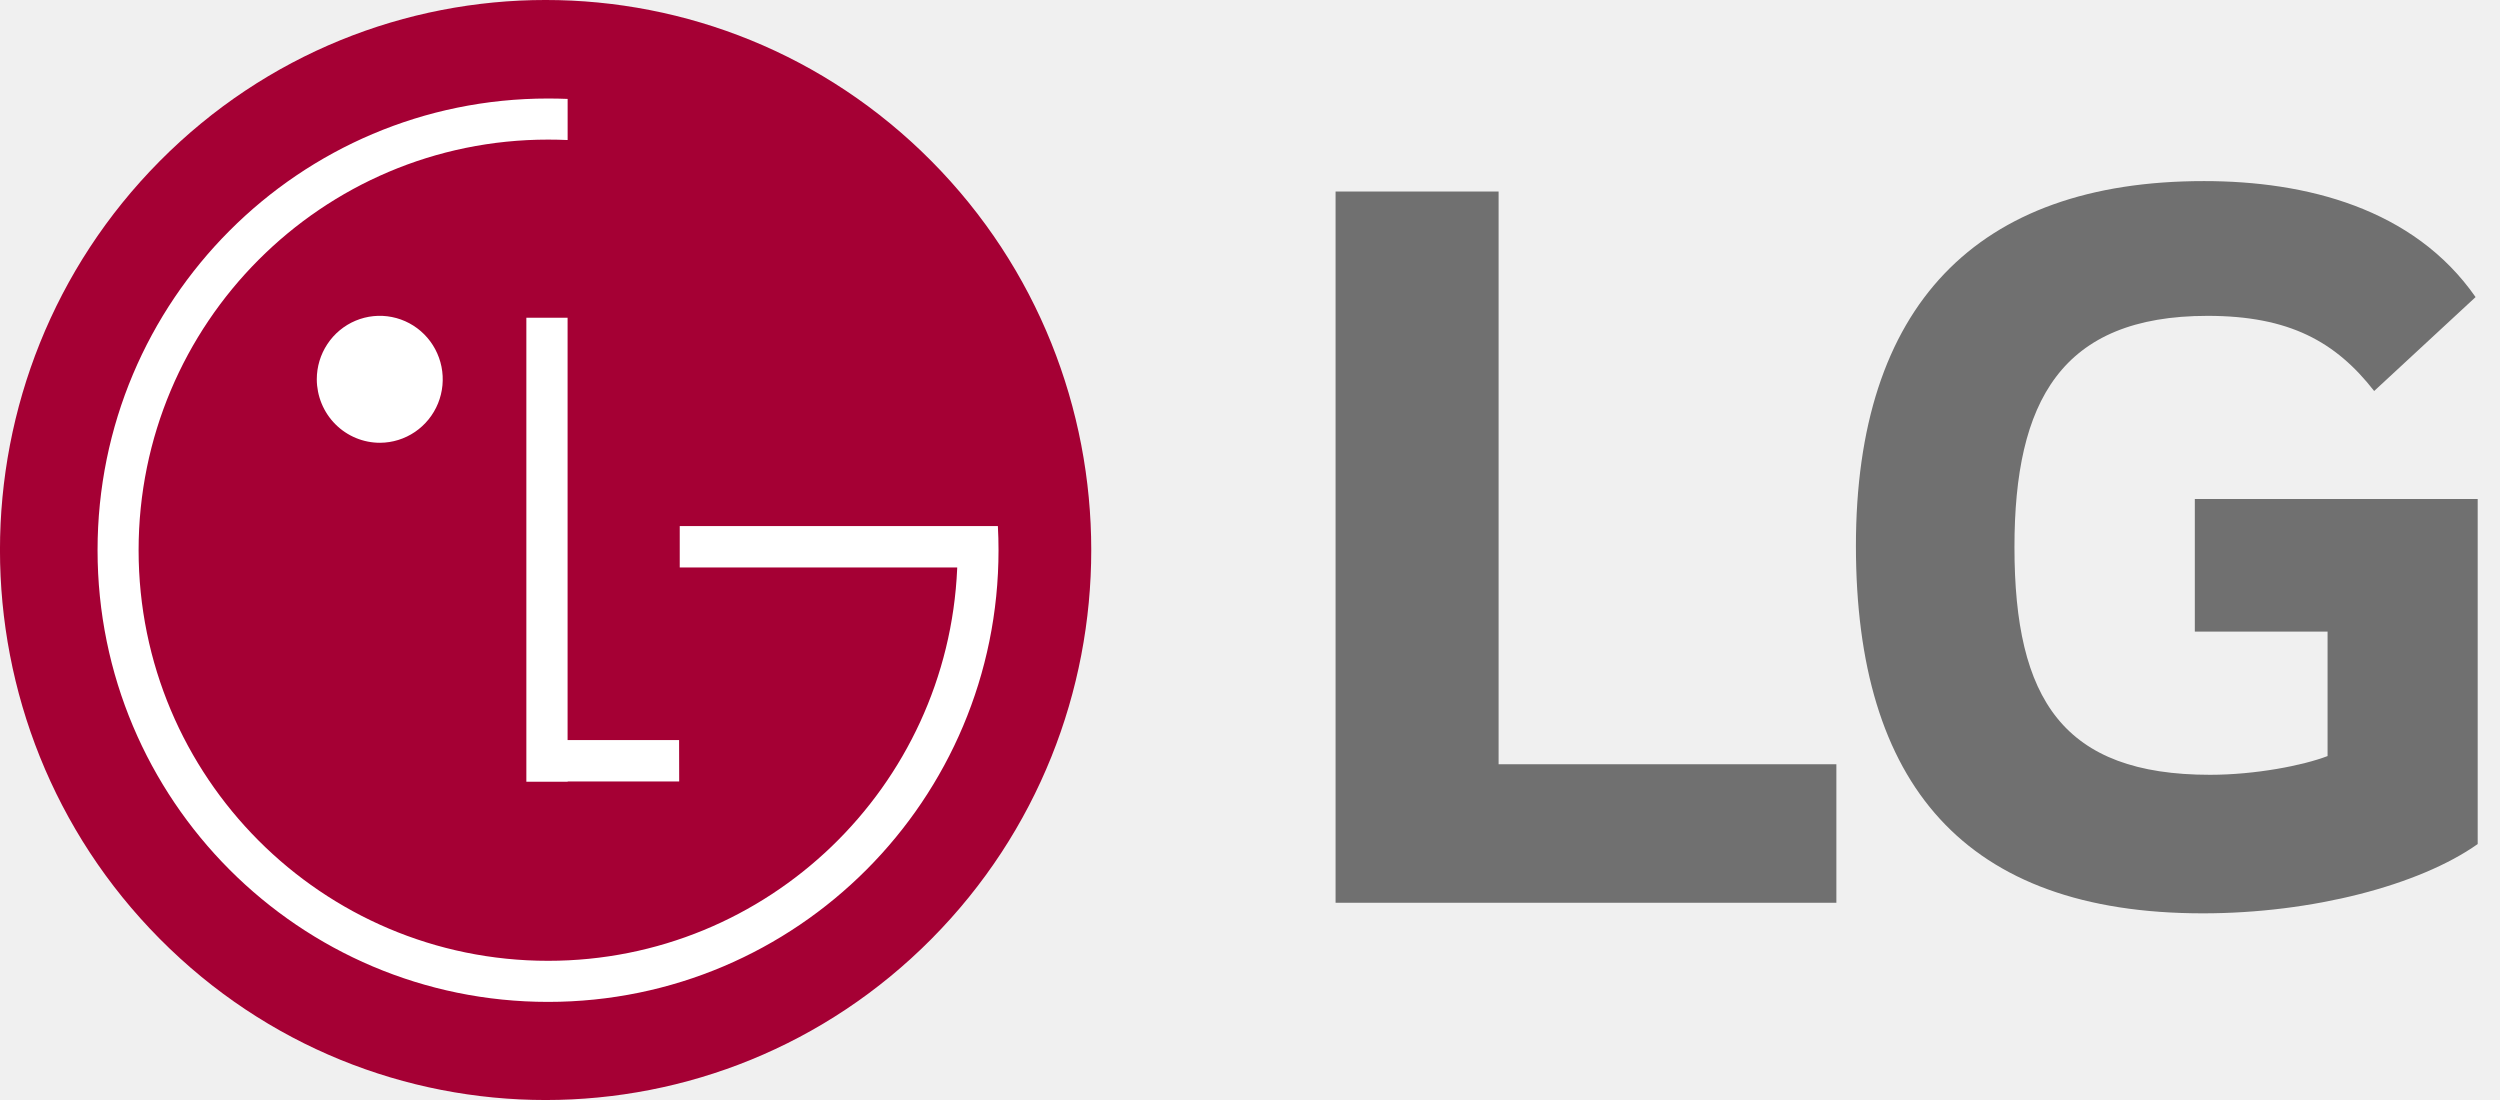
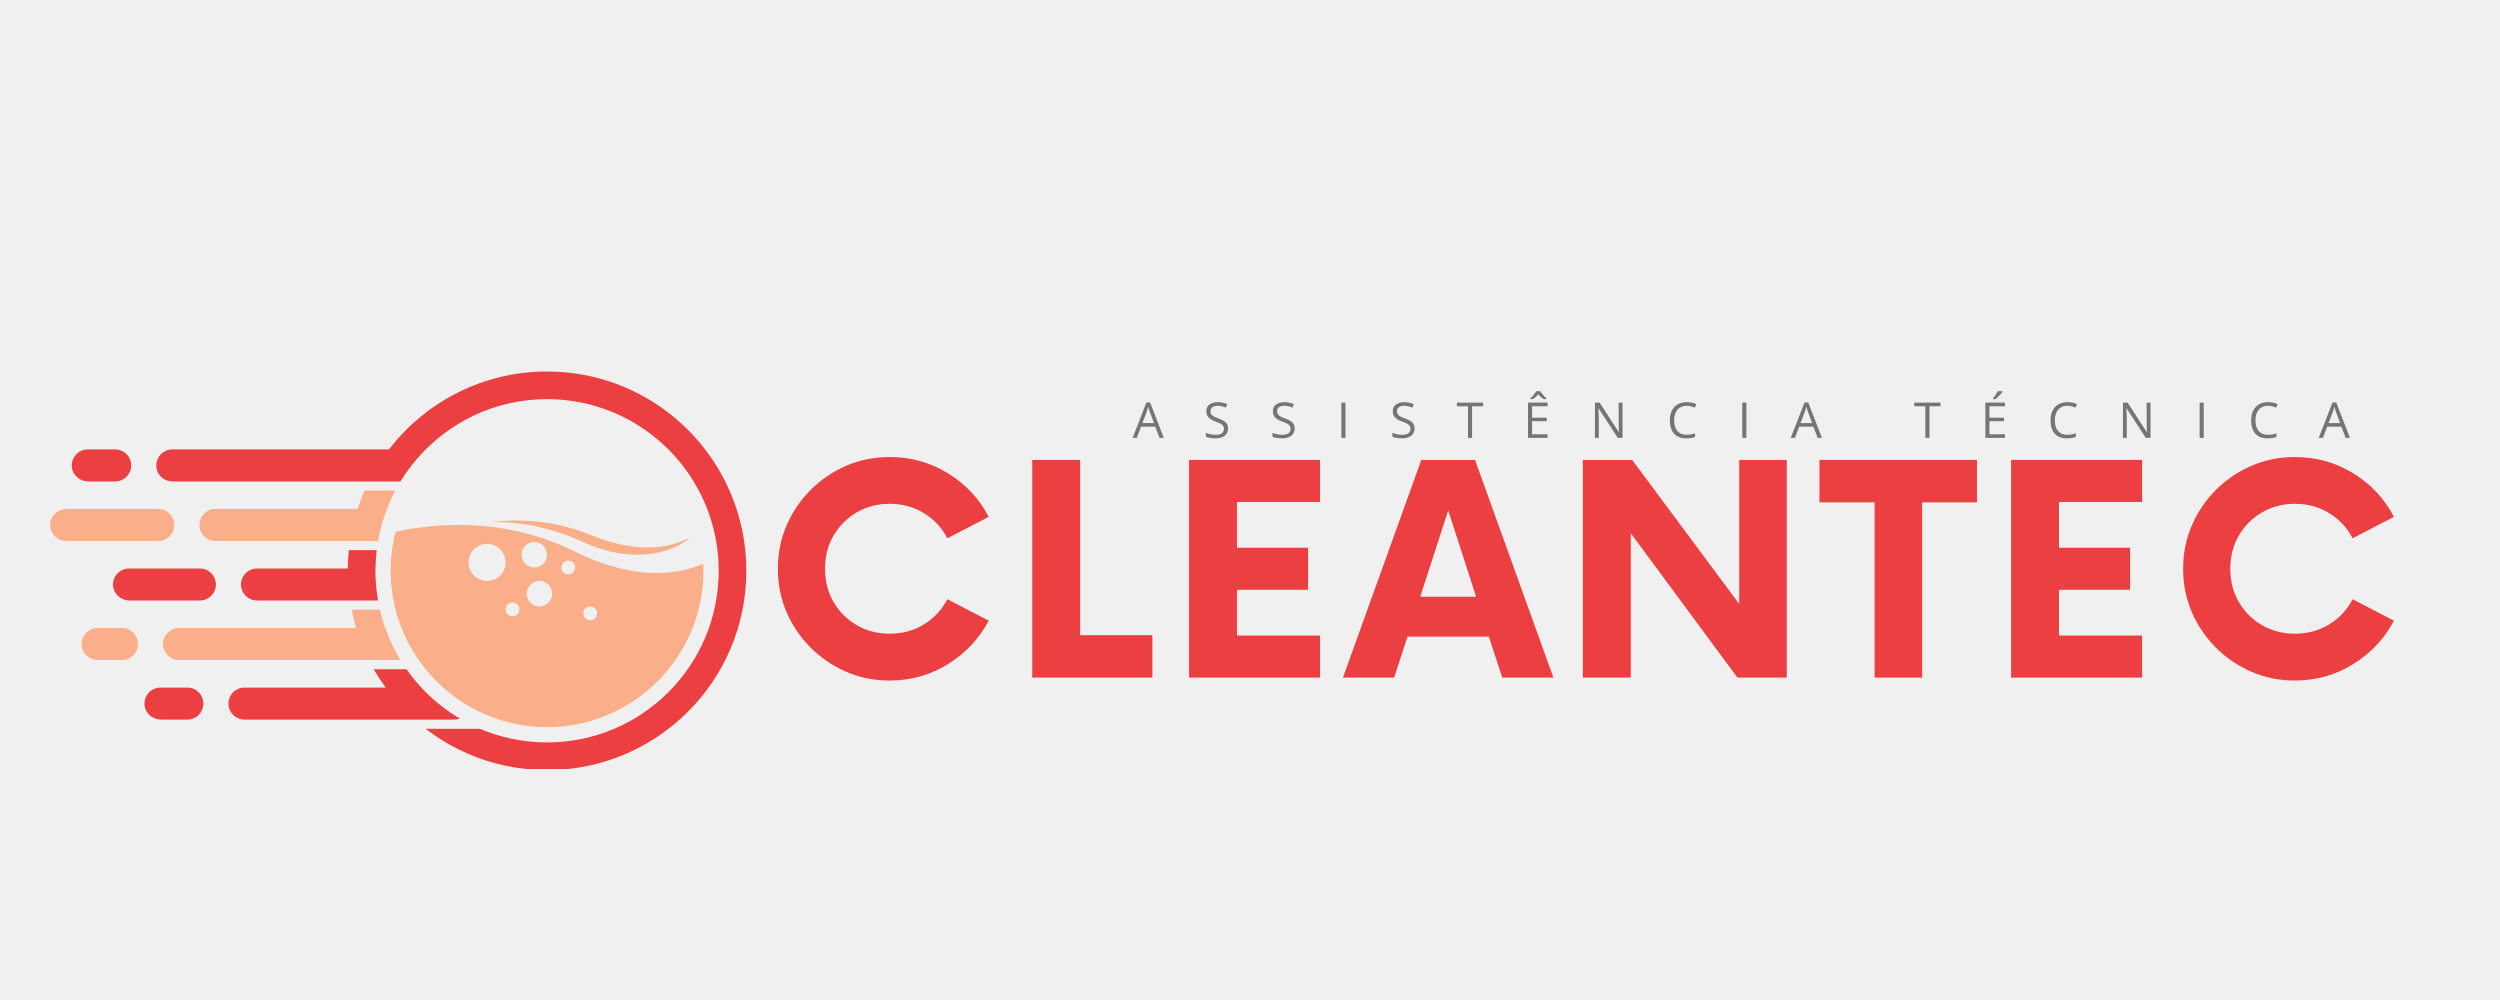
- <svg xmlns="http://www.w3.org/2000/svg" width="225" height="99" viewBox="0 0 225 99" fill="none">
-   <g clip-path="url(#clip0_415_130964)">
-     <path d="M134.874 68.783H165.274V81.249H120.202V17.237H134.874V68.783Z" fill="#707070" />
-     <path d="M197.534 56.845H209.482V68.046C207.288 68.889 202.987 69.732 198.905 69.732C185.694 69.732 181.301 62.971 181.301 49.241C181.301 36.137 185.483 28.427 198.682 28.427C206.039 28.427 210.213 30.753 213.675 35.19L222.802 26.738C217.227 18.726 207.5 16.298 198.365 16.298C177.83 16.29 167.033 27.581 167.033 49.131C167.033 70.575 176.79 82.201 198.256 82.201C208.113 82.201 217.748 79.672 222.992 75.965V44.908H197.534V56.845Z" fill="#707070" />
-     <path d="M83.831 84.504C103.008 65.174 103.007 33.831 83.829 14.499C64.651 -4.833 33.558 -4.834 14.38 14.497C-4.797 33.828 -4.796 65.171 14.383 84.502C33.561 103.835 64.654 103.835 83.831 84.504Z" fill="#A50034" />
-     <path d="M61.118 66.608H51.083V28.598H47.372V70.359H51.091V70.334H61.127L61.118 66.608Z" fill="white" />
-     <path d="M86.148 51.074H61.176V47.345H89.809C89.848 48.067 89.867 48.789 89.867 49.52C89.867 71.972 71.714 90.171 49.325 90.171C26.937 90.171 8.78 71.981 8.78 49.517C8.78 27.053 26.931 8.866 49.322 8.866C49.913 8.866 50.502 8.878 51.087 8.902V12.603C50.502 12.577 49.915 12.564 49.328 12.564C28.977 12.564 12.474 29.11 12.474 49.517C12.474 69.924 28.975 86.473 49.328 86.473C69.121 86.473 85.29 70.817 86.146 51.178L86.148 51.074Z" fill="white" />
-     <path d="M34.207 39.85C35.326 39.844 36.419 39.504 37.348 38.873C38.276 38.242 38.998 37.348 39.423 36.304C39.847 35.259 39.956 34.111 39.734 33.005C39.512 31.899 38.97 30.883 38.176 30.087C37.383 29.291 36.373 28.75 35.274 28.532C34.176 28.313 33.037 28.428 32.004 28.861C30.97 29.295 30.086 30.027 29.465 30.966C28.843 31.905 28.511 33.008 28.511 34.137C28.513 34.889 28.662 35.633 28.949 36.327C29.236 37.021 29.656 37.652 30.185 38.182C30.714 38.713 31.341 39.133 32.031 39.419C32.721 39.705 33.461 39.852 34.207 39.85Z" fill="white" />
-   </g>
+ <svg xmlns="http://www.w3.org/2000/svg" width="1000" zoomAndPan="magnify" viewBox="0 0 750 300" height="400" preserveAspectRatio="xMidYMid meet" version="1.0">
  <defs>
-     <clipPath id="clip0_415_130964">
-       <rect width="223" height="99" fill="white" />
+     <g />
+     <clipPath id="c8eee155e1">
+       <path d="M 46 111.453 L 223.902 111.453 L 223.902 230.703 L 46 230.703 Z M 46 111.453 " clip-rule="nonzero" />
    </clipPath>
  </defs>
+   <g fill="#ec3f41" fill-opacity="1">
+     <g transform="translate(229.335, 203.2839)">
+       <g>
+         <path d="M 37.547 0.875 C 32.91 0.875 28.578 0.004 24.547 -1.734 C 20.516 -3.484 16.957 -5.898 13.875 -8.984 C 10.789 -12.066 8.379 -15.617 6.641 -19.641 C 4.898 -23.672 4.031 -28.008 4.031 -32.656 C 4.031 -37.301 4.898 -41.633 6.641 -45.656 C 8.379 -49.688 10.789 -53.242 13.875 -56.328 C 16.957 -59.41 20.516 -61.82 24.547 -63.562 C 28.578 -65.301 32.91 -66.172 37.547 -66.172 C 44.004 -66.172 49.879 -64.52 55.172 -61.219 C 60.473 -57.926 64.504 -53.594 67.266 -48.219 L 54.859 -41.797 C 53.266 -44.922 50.941 -47.426 47.891 -49.312 C 44.848 -51.195 41.398 -52.141 37.547 -52.141 C 33.922 -52.141 30.641 -51.285 27.703 -49.578 C 24.766 -47.867 22.441 -45.547 20.734 -42.609 C 19.023 -39.672 18.172 -36.352 18.172 -32.656 C 18.172 -28.957 19.023 -25.633 20.734 -22.688 C 22.441 -19.75 24.766 -17.426 27.703 -15.719 C 30.641 -14.02 33.922 -13.172 37.547 -13.172 C 41.398 -13.172 44.848 -14.113 47.891 -16 C 50.941 -17.883 53.266 -20.391 54.859 -23.516 L 67.266 -17.094 C 64.504 -11.789 60.473 -7.469 55.172 -4.125 C 49.879 -0.789 44.004 0.875 37.547 0.875 Z M 37.547 0.875 " />
+       </g>
+     </g>
+   </g>
+   <g fill="#ec3f41" fill-opacity="1">
+     <g transform="translate(303.2582, 203.2839)">
+       <g>
+         <path d="M 20.797 -12.734 L 42.453 -12.734 L 42.453 0 L 6.422 0 L 6.422 -65.312 L 20.797 -65.312 Z M 20.797 -12.734 " />
+       </g>
+     </g>
+   </g>
+   <g fill="#ec3f41" fill-opacity="1">
+     <g transform="translate(349.7542, 203.2839)">
+       <g>
+         <path d="M 46.266 -52.688 L 21.328 -52.688 L 21.328 -38.969 L 42.672 -38.969 L 42.672 -26.344 L 21.328 -26.344 L 21.328 -12.625 L 46.266 -12.625 L 46.266 0 L 6.969 0 L 6.969 -65.312 L 46.266 -65.312 Z M 46.266 -52.688 " />
+       </g>
+     </g>
+   </g>
+   <g fill="#ec3f41" fill-opacity="1">
+     <g transform="translate(404.3042, 203.2839)">
+       <g>
+         <path d="M 46.375 0 L 42.344 -12.297 L 17.953 -12.297 L 13.938 0 L -1.422 0 L 22.094 -65.312 L 38.203 -65.312 L 61.719 0 Z M 21.766 -24.266 L 38.531 -24.266 L 30.156 -50.172 Z M 21.766 -24.266 " />
+       </g>
+     </g>
+   </g>
+   <g fill="#ec3f41" fill-opacity="1">
+     <g transform="translate(468.432, 203.2839)">
+       <g>
+         <path d="M 53.328 -65.312 L 67.594 -65.312 L 67.594 0 L 52.797 0 L 20.797 -43.328 L 20.797 0 L 6.422 0 L 6.422 -65.312 L 21.219 -65.312 L 53.328 -22.094 Z M 53.328 -65.312 " />
+       </g>
+     </g>
+   </g>
+   <g fill="#ec3f41" fill-opacity="1">
+     <g transform="translate(546.3822, 203.2839)">
+       <g>
+         <path d="M 46.703 -65.312 L 46.703 -52.578 L 30.266 -52.578 L 30.266 0 L 16 0 L 16 -52.578 L -0.547 -52.578 L -0.547 -65.312 Z M 46.703 -65.312 " />
+       </g>
+     </g>
+   </g>
+   <g fill="#ec3f41" fill-opacity="1">
+     <g transform="translate(596.361, 203.2839)">
+       <g>
+         <path d="M 46.266 -52.688 L 21.328 -52.688 L 21.328 -38.969 L 42.672 -38.969 L 42.672 -26.344 L 21.328 -26.344 L 21.328 -12.625 L 46.266 -12.625 L 46.266 0 L 6.969 0 L 6.969 -65.312 L 46.266 -65.312 Z M 46.266 -52.688 " />
+       </g>
+     </g>
+   </g>
+   <g fill="#ec3f41" fill-opacity="1">
+     <g transform="translate(650.911, 203.2839)">
+       <g>
+         <path d="M 37.547 0.875 C 32.91 0.875 28.578 0.004 24.547 -1.734 C 20.516 -3.484 16.957 -5.898 13.875 -8.984 C 10.789 -12.066 8.379 -15.617 6.641 -19.641 C 4.898 -23.672 4.031 -28.008 4.031 -32.656 C 4.031 -37.301 4.898 -41.633 6.641 -45.656 C 8.379 -49.688 10.789 -53.242 13.875 -56.328 C 16.957 -59.41 20.516 -61.82 24.547 -63.562 C 28.578 -65.301 32.91 -66.172 37.547 -66.172 C 44.004 -66.172 49.879 -64.52 55.172 -61.219 C 60.473 -57.926 64.504 -53.594 67.266 -48.219 L 54.859 -41.797 C 53.266 -44.922 50.941 -47.426 47.891 -49.312 C 44.848 -51.195 41.398 -52.141 37.547 -52.141 C 33.922 -52.141 30.641 -51.285 27.703 -49.578 C 24.766 -47.867 22.441 -45.547 20.734 -42.609 C 19.023 -39.672 18.172 -36.352 18.172 -32.656 C 18.172 -28.957 19.023 -25.633 20.734 -22.688 C 22.441 -19.75 24.766 -17.426 27.703 -15.719 C 30.641 -14.02 33.922 -13.172 37.547 -13.172 C 41.398 -13.172 44.848 -14.113 47.891 -16 C 50.941 -17.883 53.266 -20.391 54.859 -23.516 L 67.266 -17.094 C 64.504 -11.789 60.473 -7.469 55.172 -4.125 C 49.879 -0.789 44.004 0.875 37.547 0.875 Z M 37.547 0.875 " />
+       </g>
+     </g>
+   </g>
+   <g fill="#757575" fill-opacity="1">
+     <g transform="translate(339.7857, 131.3669)">
+       <g>
+         <path d="M 8.078 0 L 6.781 -3.359 L 2.531 -3.359 L 1.25 0 L 0 0 L 4.141 -10.625 L 5.25 -10.625 L 9.359 0 Z M 6.406 -4.453 L 5.172 -7.781 C 5.141 -7.863 5.094 -8.004 5.031 -8.203 C 4.969 -8.398 4.898 -8.602 4.828 -8.812 C 4.766 -9.031 4.711 -9.207 4.672 -9.344 C 4.617 -9.145 4.562 -8.945 4.5 -8.75 C 4.445 -8.551 4.395 -8.367 4.344 -8.203 C 4.289 -8.035 4.242 -7.895 4.203 -7.781 L 2.953 -4.453 Z M 6.406 -4.453 " />
+       </g>
+     </g>
+   </g>
+   <g fill="#757575" fill-opacity="1">
+     <g transform="translate(361.0079, 131.3669)">
+       <g>
+         <path d="M 7.406 -2.812 C 7.406 -2.188 7.25 -1.648 6.938 -1.203 C 6.633 -0.766 6.203 -0.43 5.641 -0.203 C 5.078 0.023 4.422 0.141 3.672 0.141 C 3.266 0.141 2.883 0.117 2.531 0.078 C 2.176 0.047 1.848 -0.004 1.547 -0.078 C 1.242 -0.148 0.984 -0.238 0.766 -0.344 L 0.766 -1.531 C 1.117 -1.375 1.555 -1.234 2.078 -1.109 C 2.598 -0.984 3.145 -0.922 3.719 -0.922 C 4.25 -0.922 4.695 -0.988 5.062 -1.125 C 5.426 -1.27 5.703 -1.473 5.891 -1.734 C 6.086 -2.004 6.188 -2.332 6.188 -2.719 C 6.188 -3.07 6.102 -3.367 5.938 -3.609 C 5.781 -3.859 5.516 -4.082 5.141 -4.281 C 4.773 -4.477 4.273 -4.691 3.641 -4.922 C 3.191 -5.086 2.797 -5.266 2.453 -5.453 C 2.117 -5.641 1.832 -5.852 1.594 -6.094 C 1.363 -6.332 1.188 -6.609 1.062 -6.922 C 0.945 -7.242 0.891 -7.613 0.891 -8.031 C 0.891 -8.594 1.031 -9.07 1.312 -9.469 C 1.602 -9.875 2.004 -10.18 2.516 -10.391 C 3.023 -10.609 3.613 -10.719 4.281 -10.719 C 4.844 -10.719 5.363 -10.664 5.844 -10.562 C 6.32 -10.457 6.758 -10.316 7.156 -10.141 L 6.781 -9.078 C 6.395 -9.242 5.988 -9.379 5.562 -9.484 C 5.133 -9.586 4.695 -9.641 4.25 -9.641 C 3.789 -9.641 3.406 -9.57 3.094 -9.438 C 2.781 -9.312 2.539 -9.125 2.375 -8.875 C 2.219 -8.633 2.141 -8.348 2.141 -8.016 C 2.141 -7.648 2.219 -7.344 2.375 -7.094 C 2.531 -6.844 2.781 -6.625 3.125 -6.438 C 3.469 -6.25 3.926 -6.051 4.5 -5.844 C 5.125 -5.613 5.648 -5.375 6.078 -5.125 C 6.516 -4.875 6.844 -4.566 7.062 -4.203 C 7.289 -3.836 7.406 -3.375 7.406 -2.812 Z M 7.406 -2.812 " />
+       </g>
+     </g>
+   </g>
+   <g fill="#757575" fill-opacity="1">
+     <g transform="translate(380.986, 131.3669)">
+       <g>
+         <path d="M 7.406 -2.812 C 7.406 -2.188 7.25 -1.648 6.938 -1.203 C 6.633 -0.766 6.203 -0.43 5.641 -0.203 C 5.078 0.023 4.422 0.141 3.672 0.141 C 3.266 0.141 2.883 0.117 2.531 0.078 C 2.176 0.047 1.848 -0.004 1.547 -0.078 C 1.242 -0.148 0.984 -0.238 0.766 -0.344 L 0.766 -1.531 C 1.117 -1.375 1.555 -1.234 2.078 -1.109 C 2.598 -0.984 3.145 -0.922 3.719 -0.922 C 4.25 -0.922 4.695 -0.988 5.062 -1.125 C 5.426 -1.27 5.703 -1.473 5.891 -1.734 C 6.086 -2.004 6.188 -2.332 6.188 -2.719 C 6.188 -3.07 6.102 -3.367 5.938 -3.609 C 5.781 -3.859 5.516 -4.082 5.141 -4.281 C 4.773 -4.477 4.273 -4.691 3.641 -4.922 C 3.191 -5.086 2.797 -5.266 2.453 -5.453 C 2.117 -5.641 1.832 -5.852 1.594 -6.094 C 1.363 -6.332 1.188 -6.609 1.062 -6.922 C 0.945 -7.242 0.891 -7.613 0.891 -8.031 C 0.891 -8.594 1.031 -9.07 1.312 -9.469 C 1.602 -9.875 2.004 -10.18 2.516 -10.391 C 3.023 -10.609 3.613 -10.719 4.281 -10.719 C 4.844 -10.719 5.363 -10.664 5.844 -10.562 C 6.32 -10.457 6.758 -10.316 7.156 -10.141 L 6.781 -9.078 C 6.395 -9.242 5.988 -9.379 5.562 -9.484 C 5.133 -9.586 4.695 -9.641 4.25 -9.641 C 3.789 -9.641 3.406 -9.57 3.094 -9.438 C 2.781 -9.312 2.539 -9.125 2.375 -8.875 C 2.219 -8.633 2.141 -8.348 2.141 -8.016 C 2.141 -7.648 2.219 -7.344 2.375 -7.094 C 2.531 -6.844 2.781 -6.625 3.125 -6.438 C 3.469 -6.25 3.926 -6.051 4.5 -5.844 C 5.125 -5.613 5.648 -5.375 6.078 -5.125 C 6.516 -4.875 6.844 -4.566 7.062 -4.203 C 7.289 -3.836 7.406 -3.375 7.406 -2.812 Z M 7.406 -2.812 " />
+       </g>
+     </g>
+   </g>
+   <g fill="#757575" fill-opacity="1">
+     <g transform="translate(400.9642, 131.3669)">
+       <g>
+         <path d="M 1.453 0 L 1.453 -10.578 L 2.672 -10.578 L 2.672 0 Z M 1.453 0 " />
+       </g>
+     </g>
+   </g>
+   <g fill="#757575" fill-opacity="1">
+     <g transform="translate(416.9571, 131.3669)">
+       <g>
+         <path d="M 7.406 -2.812 C 7.406 -2.188 7.25 -1.648 6.938 -1.203 C 6.633 -0.766 6.203 -0.43 5.641 -0.203 C 5.078 0.023 4.422 0.141 3.672 0.141 C 3.266 0.141 2.883 0.117 2.531 0.078 C 2.176 0.047 1.848 -0.004 1.547 -0.078 C 1.242 -0.148 0.984 -0.238 0.766 -0.344 L 0.766 -1.531 C 1.117 -1.375 1.555 -1.234 2.078 -1.109 C 2.598 -0.984 3.145 -0.922 3.719 -0.922 C 4.25 -0.922 4.695 -0.988 5.062 -1.125 C 5.426 -1.27 5.703 -1.473 5.891 -1.734 C 6.086 -2.004 6.188 -2.332 6.188 -2.719 C 6.188 -3.07 6.102 -3.367 5.938 -3.609 C 5.781 -3.859 5.516 -4.082 5.141 -4.281 C 4.773 -4.477 4.273 -4.691 3.641 -4.922 C 3.191 -5.086 2.797 -5.266 2.453 -5.453 C 2.117 -5.641 1.832 -5.852 1.594 -6.094 C 1.363 -6.332 1.188 -6.609 1.062 -6.922 C 0.945 -7.242 0.891 -7.613 0.891 -8.031 C 0.891 -8.594 1.031 -9.07 1.312 -9.469 C 1.602 -9.875 2.004 -10.18 2.516 -10.391 C 3.023 -10.609 3.613 -10.719 4.281 -10.719 C 4.844 -10.719 5.363 -10.664 5.844 -10.562 C 6.32 -10.457 6.758 -10.316 7.156 -10.141 L 6.781 -9.078 C 6.395 -9.242 5.988 -9.379 5.562 -9.484 C 5.133 -9.586 4.695 -9.641 4.25 -9.641 C 3.789 -9.641 3.406 -9.57 3.094 -9.438 C 2.781 -9.312 2.539 -9.125 2.375 -8.875 C 2.219 -8.633 2.141 -8.348 2.141 -8.016 C 2.141 -7.648 2.219 -7.344 2.375 -7.094 C 2.531 -6.844 2.781 -6.625 3.125 -6.438 C 3.469 -6.25 3.926 -6.051 4.5 -5.844 C 5.125 -5.613 5.648 -5.375 6.078 -5.125 C 6.516 -4.875 6.844 -4.566 7.062 -4.203 C 7.289 -3.836 7.406 -3.375 7.406 -2.812 Z M 7.406 -2.812 " />
+       </g>
+     </g>
+   </g>
+   <g fill="#757575" fill-opacity="1">
+     <g transform="translate(436.9353, 131.3669)">
+       <g>
+         <path d="M 4.688 0 L 3.453 0 L 3.453 -9.484 L 0.125 -9.484 L 0.125 -10.578 L 8 -10.578 L 8 -9.484 L 4.688 -9.484 Z M 4.688 0 " />
+       </g>
+     </g>
+   </g>
+   <g fill="#757575" fill-opacity="1">
+     <g transform="translate(456.9496, 131.3669)">
+       <g>
+         <path d="M 7.328 0 L 1.453 0 L 1.453 -10.578 L 7.328 -10.578 L 7.328 -9.484 L 2.672 -9.484 L 2.672 -6.062 L 7.062 -6.062 L 7.062 -5 L 2.672 -5 L 2.672 -1.078 L 7.328 -1.078 Z M 5.156 -14 C 5.27 -13.781 5.438 -13.535 5.656 -13.266 C 5.875 -12.992 6.102 -12.727 6.344 -12.469 C 6.582 -12.207 6.797 -11.984 6.984 -11.797 L 6.984 -11.625 L 6.141 -11.625 C 5.879 -11.801 5.609 -12.008 5.328 -12.25 C 5.055 -12.5 4.789 -12.754 4.531 -13.016 C 4.27 -12.754 4.004 -12.5 3.734 -12.25 C 3.473 -12.008 3.211 -11.801 2.953 -11.625 L 2.125 -11.625 L 2.125 -11.797 C 2.312 -11.984 2.52 -12.207 2.75 -12.469 C 2.977 -12.727 3.203 -12.992 3.422 -13.266 C 3.641 -13.535 3.812 -13.781 3.938 -14 Z M 5.156 -14 " />
+       </g>
+     </g>
+   </g>
+   <g fill="#757575" fill-opacity="1">
+     <g transform="translate(477.0363, 131.3669)">
+       <g>
+         <path d="M 9.719 0 L 8.297 0 L 2.531 -8.875 L 2.469 -8.875 C 2.488 -8.645 2.504 -8.379 2.516 -8.078 C 2.535 -7.773 2.551 -7.453 2.562 -7.109 C 2.582 -6.773 2.594 -6.43 2.594 -6.078 L 2.594 0 L 1.453 0 L 1.453 -10.578 L 2.859 -10.578 L 8.594 -1.719 L 8.656 -1.719 C 8.645 -1.883 8.629 -2.125 8.609 -2.438 C 8.598 -2.75 8.586 -3.082 8.578 -3.438 C 8.566 -3.801 8.562 -4.141 8.562 -4.453 L 8.562 -10.578 L 9.719 -10.578 Z M 9.719 0 " />
+       </g>
+     </g>
+   </g>
+   <g fill="#757575" fill-opacity="1">
+     <g transform="translate(500.0449, 131.3669)">
+       <g>
+         <path d="M 5.969 -9.641 C 5.383 -9.641 4.859 -9.539 4.391 -9.344 C 3.93 -9.145 3.535 -8.852 3.203 -8.469 C 2.879 -8.094 2.629 -7.633 2.453 -7.094 C 2.285 -6.562 2.203 -5.961 2.203 -5.297 C 2.203 -4.41 2.336 -3.641 2.609 -2.984 C 2.891 -2.328 3.305 -1.82 3.859 -1.469 C 4.41 -1.113 5.102 -0.938 5.938 -0.938 C 6.406 -0.938 6.848 -0.973 7.266 -1.047 C 7.68 -1.129 8.086 -1.234 8.484 -1.359 L 8.484 -0.281 C 8.098 -0.133 7.691 -0.031 7.266 0.031 C 6.836 0.102 6.332 0.141 5.75 0.141 C 4.676 0.141 3.781 -0.078 3.062 -0.516 C 2.344 -0.961 1.801 -1.594 1.438 -2.406 C 1.082 -3.227 0.906 -4.191 0.906 -5.297 C 0.906 -6.098 1.016 -6.828 1.234 -7.484 C 1.461 -8.148 1.789 -8.723 2.219 -9.203 C 2.656 -9.691 3.188 -10.066 3.812 -10.328 C 4.445 -10.586 5.172 -10.719 5.984 -10.719 C 6.516 -10.719 7.031 -10.664 7.531 -10.562 C 8.031 -10.457 8.477 -10.305 8.875 -10.109 L 8.375 -9.062 C 8.039 -9.219 7.672 -9.352 7.266 -9.469 C 6.867 -9.582 6.438 -9.641 5.969 -9.641 Z M 5.969 -9.641 " />
+       </g>
+     </g>
+   </g>
+   <g fill="#757575" fill-opacity="1">
+     <g transform="translate(521.2309, 131.3669)">
+       <g>
+         <path d="M 1.453 0 L 1.453 -10.578 L 2.672 -10.578 L 2.672 0 Z M 1.453 0 " />
+       </g>
+     </g>
+   </g>
+   <g fill="#757575" fill-opacity="1">
+     <g transform="translate(537.2239, 131.3669)">
+       <g>
+         <path d="M 8.078 0 L 6.781 -3.359 L 2.531 -3.359 L 1.25 0 L 0 0 L 4.141 -10.625 L 5.25 -10.625 L 9.359 0 Z M 6.406 -4.453 L 5.172 -7.781 C 5.141 -7.863 5.094 -8.004 5.031 -8.203 C 4.969 -8.398 4.898 -8.602 4.828 -8.812 C 4.766 -9.031 4.711 -9.207 4.672 -9.344 C 4.617 -9.145 4.562 -8.945 4.5 -8.75 C 4.445 -8.551 4.395 -8.367 4.344 -8.203 C 4.289 -8.035 4.242 -7.895 4.203 -7.781 L 2.953 -4.453 Z M 6.406 -4.453 " />
+       </g>
+     </g>
+   </g>
+   <g fill="#757575" fill-opacity="1">
+     <g transform="translate(558.446, 131.3669)">
+       <g />
+     </g>
+   </g>
+   <g fill="#757575" fill-opacity="1">
+     <g transform="translate(574.1497, 131.3669)">
+       <g>
+         <path d="M 4.688 0 L 3.453 0 L 3.453 -9.484 L 0.125 -9.484 L 0.125 -10.578 L 8 -10.578 L 8 -9.484 L 4.688 -9.484 Z M 4.688 0 " />
+       </g>
+     </g>
+   </g>
+   <g fill="#757575" fill-opacity="1">
+     <g transform="translate(594.164, 131.3669)">
+       <g>
+         <path d="M 7.328 0 L 1.453 0 L 1.453 -10.578 L 7.328 -10.578 L 7.328 -9.484 L 2.672 -9.484 L 2.672 -6.062 L 7.062 -6.062 L 7.062 -5 L 2.672 -5 L 2.672 -1.078 L 7.328 -1.078 Z M 6.625 -14 L 6.625 -13.859 C 6.531 -13.723 6.398 -13.555 6.234 -13.359 C 6.066 -13.16 5.879 -12.953 5.672 -12.734 C 5.473 -12.523 5.27 -12.32 5.062 -12.125 C 4.863 -11.938 4.676 -11.77 4.5 -11.625 L 3.703 -11.625 L 3.703 -11.812 C 3.859 -11.988 4.023 -12.207 4.203 -12.469 C 4.391 -12.727 4.566 -12.992 4.734 -13.266 C 4.91 -13.535 5.055 -13.781 5.172 -14 Z M 6.625 -14 " />
+       </g>
+     </g>
+   </g>
+   <g fill="#757575" fill-opacity="1">
+     <g transform="translate(614.2507, 131.3669)">
+       <g>
+         <path d="M 5.969 -9.641 C 5.383 -9.641 4.859 -9.539 4.391 -9.344 C 3.93 -9.145 3.535 -8.852 3.203 -8.469 C 2.879 -8.094 2.629 -7.633 2.453 -7.094 C 2.285 -6.562 2.203 -5.961 2.203 -5.297 C 2.203 -4.41 2.336 -3.641 2.609 -2.984 C 2.891 -2.328 3.305 -1.82 3.859 -1.469 C 4.41 -1.113 5.102 -0.938 5.938 -0.938 C 6.406 -0.938 6.848 -0.973 7.266 -1.047 C 7.68 -1.129 8.086 -1.234 8.484 -1.359 L 8.484 -0.281 C 8.098 -0.133 7.691 -0.031 7.266 0.031 C 6.836 0.102 6.332 0.141 5.75 0.141 C 4.676 0.141 3.781 -0.078 3.062 -0.516 C 2.344 -0.961 1.801 -1.594 1.438 -2.406 C 1.082 -3.227 0.906 -4.191 0.906 -5.297 C 0.906 -6.098 1.016 -6.828 1.234 -7.484 C 1.461 -8.148 1.789 -8.723 2.219 -9.203 C 2.656 -9.691 3.188 -10.066 3.812 -10.328 C 4.445 -10.586 5.172 -10.719 5.984 -10.719 C 6.516 -10.719 7.031 -10.664 7.531 -10.562 C 8.031 -10.457 8.477 -10.305 8.875 -10.109 L 8.375 -9.062 C 8.039 -9.219 7.672 -9.352 7.266 -9.469 C 6.867 -9.582 6.438 -9.641 5.969 -9.641 Z M 5.969 -9.641 " />
+       </g>
+     </g>
+   </g>
+   <g fill="#757575" fill-opacity="1">
+     <g transform="translate(635.4367, 131.3669)">
+       <g>
+         <path d="M 9.719 0 L 8.297 0 L 2.531 -8.875 L 2.469 -8.875 C 2.488 -8.645 2.504 -8.379 2.516 -8.078 C 2.535 -7.773 2.551 -7.453 2.562 -7.109 C 2.582 -6.773 2.594 -6.43 2.594 -6.078 L 2.594 0 L 1.453 0 L 1.453 -10.578 L 2.859 -10.578 L 8.594 -1.719 L 8.656 -1.719 C 8.645 -1.883 8.629 -2.125 8.609 -2.438 C 8.598 -2.75 8.586 -3.082 8.578 -3.438 C 8.566 -3.801 8.562 -4.141 8.562 -4.453 L 8.562 -10.578 L 9.719 -10.578 Z M 9.719 0 " />
+       </g>
+     </g>
+   </g>
+   <g fill="#757575" fill-opacity="1">
+     <g transform="translate(658.4453, 131.3669)">
+       <g>
+         <path d="M 1.453 0 L 1.453 -10.578 L 2.672 -10.578 L 2.672 0 Z M 1.453 0 " />
+       </g>
+     </g>
+   </g>
+   <g fill="#757575" fill-opacity="1">
+     <g transform="translate(674.4383, 131.3669)">
+       <g>
+         <path d="M 5.969 -9.641 C 5.383 -9.641 4.859 -9.539 4.391 -9.344 C 3.93 -9.145 3.535 -8.852 3.203 -8.469 C 2.879 -8.094 2.629 -7.633 2.453 -7.094 C 2.285 -6.562 2.203 -5.961 2.203 -5.297 C 2.203 -4.41 2.336 -3.641 2.609 -2.984 C 2.891 -2.328 3.305 -1.82 3.859 -1.469 C 4.41 -1.113 5.102 -0.938 5.938 -0.938 C 6.406 -0.938 6.848 -0.973 7.266 -1.047 C 7.68 -1.129 8.086 -1.234 8.484 -1.359 L 8.484 -0.281 C 8.098 -0.133 7.691 -0.031 7.266 0.031 C 6.836 0.102 6.332 0.141 5.75 0.141 C 4.676 0.141 3.781 -0.078 3.062 -0.516 C 2.344 -0.961 1.801 -1.594 1.438 -2.406 C 1.082 -3.227 0.906 -4.191 0.906 -5.297 C 0.906 -6.098 1.016 -6.828 1.234 -7.484 C 1.461 -8.148 1.789 -8.723 2.219 -9.203 C 2.656 -9.691 3.188 -10.066 3.812 -10.328 C 4.445 -10.586 5.172 -10.719 5.984 -10.719 C 6.516 -10.719 7.031 -10.664 7.531 -10.562 C 8.031 -10.457 8.477 -10.305 8.875 -10.109 L 8.375 -9.062 C 8.039 -9.219 7.672 -9.352 7.266 -9.469 C 6.867 -9.582 6.438 -9.641 5.969 -9.641 Z M 5.969 -9.641 " />
+       </g>
+     </g>
+   </g>
+   <g fill="#757575" fill-opacity="1">
+     <g transform="translate(695.6243, 131.3669)">
+       <g>
+         <path d="M 8.078 0 L 6.781 -3.359 L 2.531 -3.359 L 1.25 0 L 0 0 L 4.141 -10.625 L 5.25 -10.625 L 9.359 0 Z M 6.406 -4.453 L 5.172 -7.781 C 5.141 -7.863 5.094 -8.004 5.031 -8.203 C 4.969 -8.398 4.898 -8.602 4.828 -8.812 C 4.766 -9.031 4.711 -9.207 4.672 -9.344 C 4.617 -9.145 4.562 -8.945 4.5 -8.75 C 4.445 -8.551 4.395 -8.367 4.344 -8.203 C 4.289 -8.035 4.242 -7.895 4.203 -7.781 L 2.953 -4.453 Z M 6.406 -4.453 " />
+       </g>
+     </g>
+   </g>
+   <path fill="#faae89" d="M 206.797 161.328 C 200.668 164.547 191.141 166.18 177.215 160.484 C 166.227 155.988 155.68 155.629 147.348 156.617 C 155.312 156.469 164.793 157.988 174.629 162.496 C 194.801 171.738 206.855 161.859 206.797 161.328 " fill-opacity="1" fill-rule="nonzero" />
+   <path fill="#faae89" d="M 146.117 163.16 C 149.191 163.16 151.68 165.652 151.68 168.723 C 151.68 171.801 149.191 174.289 146.117 174.289 C 143.043 174.289 140.555 171.801 140.555 168.723 C 140.555 165.652 143.043 163.16 146.117 163.16 Z M 153.746 180.766 C 154.891 180.766 155.816 181.695 155.816 182.836 C 155.816 183.977 154.891 184.902 153.746 184.902 C 152.605 184.902 151.68 183.977 151.68 182.836 C 151.68 181.695 152.605 180.766 153.746 180.766 Z M 160.301 162.609 C 162.41 162.609 164.117 164.32 164.117 166.43 C 164.117 168.535 162.41 170.246 160.301 170.246 C 158.191 170.246 156.48 168.535 156.48 166.43 C 156.48 164.32 158.191 162.609 160.301 162.609 Z M 165.645 178.105 C 165.645 180.215 163.934 181.926 161.824 181.926 C 159.719 181.926 158.008 180.215 158.008 178.105 C 158.008 175.996 159.719 174.289 161.824 174.289 C 163.934 174.289 165.645 175.996 165.645 178.105 Z M 170.473 168.18 C 171.613 168.18 172.539 169.105 172.539 170.246 C 172.539 171.387 171.613 172.312 170.473 172.312 C 169.328 172.312 168.402 171.387 168.402 170.246 C 168.402 169.105 169.328 168.18 170.473 168.18 Z M 177.07 181.926 C 178.211 181.926 179.137 182.852 179.137 183.992 C 179.137 185.137 178.211 186.059 177.07 186.059 C 175.93 186.059 175.004 185.137 175.004 183.992 C 175.004 182.852 175.93 181.926 177.07 181.926 Z M 164.117 218.145 C 189.984 218.145 211.031 197.102 211.031 171.234 C 211.031 170.523 211.008 169.816 210.973 169.109 C 202.637 172.789 189.977 174.078 172.191 165.344 C 150.844 154.859 129.98 157.039 118.676 159.562 C 117.719 163.297 117.207 167.207 117.207 171.234 C 117.207 197.102 138.25 218.145 164.117 218.145 " fill-opacity="1" fill-rule="nonzero" />
+   <path fill="#faae89" d="M 107.277 152.688 L 64.621 152.688 C 61.973 152.688 59.82 154.84 59.82 157.492 C 59.82 160.145 61.973 162.289 64.621 162.289 L 113.414 162.289 C 113.844 159.832 114.449 157.434 115.219 155.109 C 115.262 154.973 115.312 154.84 115.355 154.703 C 115.566 154.086 115.785 153.473 116.016 152.867 C 116.762 150.914 117.617 149.016 118.582 147.188 L 109.371 147.188 C 108.582 148.977 107.891 150.812 107.277 152.688 " fill-opacity="1" fill-rule="nonzero" />
+   <path fill="#ec3f41" d="M 104.652 165.047 C 104.465 166.859 104.363 168.695 104.34 170.551 L 77.102 170.551 C 74.449 170.551 72.301 172.699 72.301 175.352 C 72.301 178.004 74.449 180.152 77.102 180.152 L 113.41 180.152 C 113.02 177.918 112.766 175.633 112.672 173.305 L 112.676 173.305 C 112.668 173.164 112.664 173.02 112.66 172.875 C 112.645 172.328 112.625 171.785 112.625 171.234 C 112.625 171.008 112.641 170.781 112.641 170.551 L 112.633 170.551 C 112.66 168.691 112.789 166.855 113.008 165.047 L 104.652 165.047 " fill-opacity="1" fill-rule="nonzero" />
+   <g clip-path="url(#c8eee155e1)">
+     <path fill="#ec3f41" d="M 164.117 111.449 C 144.801 111.449 127.629 120.613 116.699 134.828 L 51.691 134.828 C 49.043 134.828 46.891 136.977 46.891 139.629 C 46.891 142.281 49.043 144.43 51.691 144.43 L 120.145 144.43 C 121.625 142.008 123.301 139.723 125.148 137.582 L 125.16 137.582 C 134.602 126.66 148.547 119.742 164.117 119.742 C 192.559 119.742 215.613 142.797 215.613 171.234 C 215.613 199.676 192.559 222.727 164.117 222.727 C 156.965 222.727 150.156 221.27 143.965 218.633 L 127.684 218.633 C 137.77 226.398 150.402 231.02 164.117 231.02 C 197.137 231.02 223.902 204.254 223.902 171.234 C 223.902 138.215 197.137 111.449 164.117 111.449 " fill-opacity="1" fill-rule="nonzero" />
+   </g>
+   <path fill="#faae89" d="M 52.293 157.492 C 52.293 154.84 50.141 152.688 47.492 152.688 L 20.02 152.688 C 17.578 152.688 15.398 154.43 15.078 156.844 C 14.691 159.77 16.984 162.289 19.836 162.289 L 47.492 162.289 C 50.141 162.289 52.293 160.145 52.293 157.492 " fill-opacity="1" fill-rule="nonzero" />
+   <path fill="#ec3f41" d="M 26.508 144.43 L 34.562 144.43 C 37.215 144.43 39.367 142.281 39.367 139.629 C 39.367 136.977 37.215 134.828 34.562 134.828 L 26.328 134.828 C 23.477 134.828 21.184 137.348 21.57 140.273 C 21.891 142.691 24.07 144.43 26.508 144.43 " fill-opacity="1" fill-rule="nonzero" />
+   <path fill="#faae89" d="M 48.91 193.215 C 48.91 195.867 51.062 198.016 53.715 198.016 L 120.129 198.016 C 118.328 195.059 116.824 191.902 115.641 188.598 C 114.98 186.746 114.422 184.848 113.969 182.91 L 105.477 182.91 C 105.844 184.777 106.309 186.613 106.852 188.41 L 53.715 188.41 C 51.062 188.41 48.91 190.562 48.91 193.215 " fill-opacity="1" fill-rule="nonzero" />
+   <path fill="#ec3f41" d="M 137.965 215.59 C 134.766 213.699 131.785 211.469 129.078 208.953 C 128.504 208.418 127.945 207.867 127.395 207.309 C 127.242 207.152 127.09 206.992 126.938 206.836 C 125.129 204.945 123.457 202.918 121.949 200.773 L 112.129 200.773 C 113.215 202.676 114.41 204.508 115.691 206.273 L 73.34 206.273 C 70.688 206.273 68.539 208.426 68.539 211.074 C 68.539 213.727 70.688 215.875 73.34 215.875 L 136.352 215.875 C 136.918 215.875 137.461 215.773 137.965 215.59 " fill-opacity="1" fill-rule="nonzero" />
+   <path fill="#ec3f41" d="M 56.207 206.273 L 48.148 206.273 C 45.293 206.273 43 208.797 43.387 211.723 C 43.707 214.137 45.891 215.875 48.324 215.875 L 56.207 215.875 C 58.859 215.875 61.008 213.727 61.008 211.074 C 61.008 208.426 58.859 206.273 56.207 206.273 " fill-opacity="1" fill-rule="nonzero" />
+   <path fill="#ec3f41" d="M 33.953 175.996 C 34.273 178.414 36.453 180.152 38.891 180.152 L 59.973 180.152 C 62.625 180.152 64.773 178.004 64.773 175.352 C 64.773 172.699 62.625 170.551 59.973 170.551 L 38.711 170.551 C 35.855 170.551 33.566 173.074 33.953 175.996 " fill-opacity="1" fill-rule="nonzero" />
+   <path fill="#faae89" d="M 36.582 188.41 L 29.273 188.41 C 26.422 188.41 24.129 190.934 24.516 193.859 C 24.836 196.277 27.02 198.016 29.453 198.016 L 36.582 198.016 C 39.234 198.016 41.383 195.867 41.383 193.215 C 41.383 190.562 39.234 188.41 36.582 188.41 " fill-opacity="1" fill-rule="nonzero" />
</svg>
